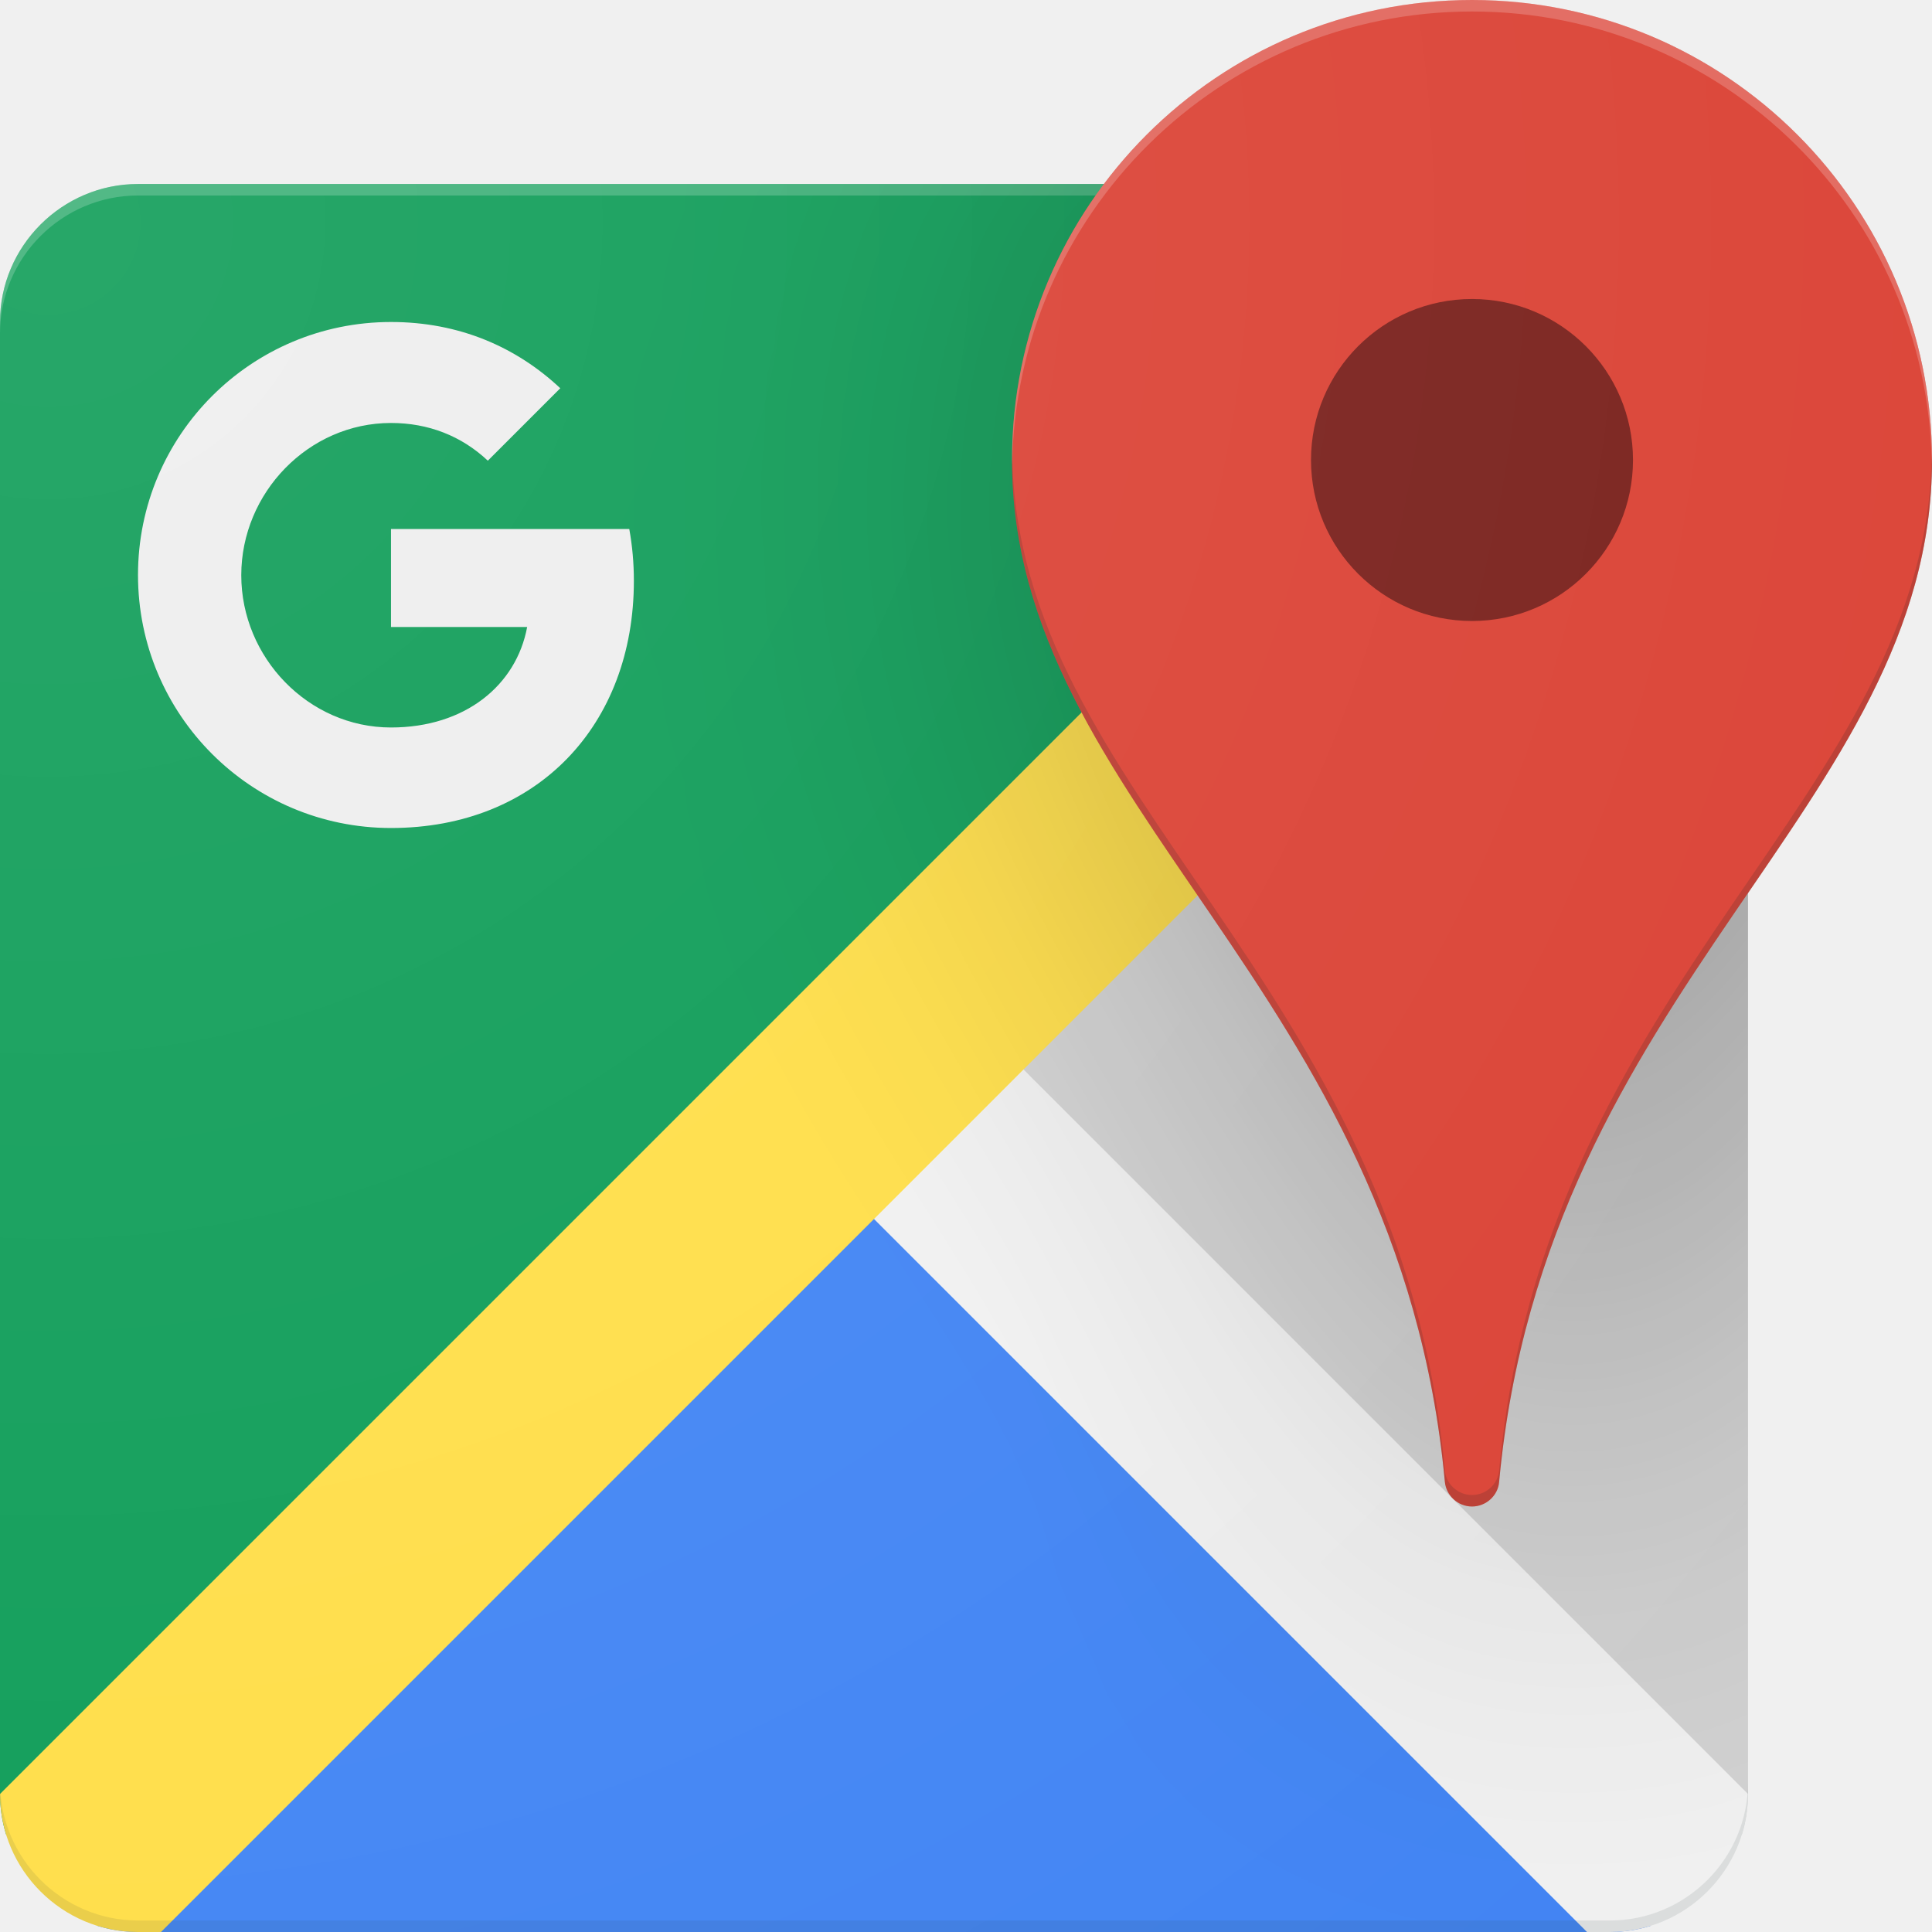
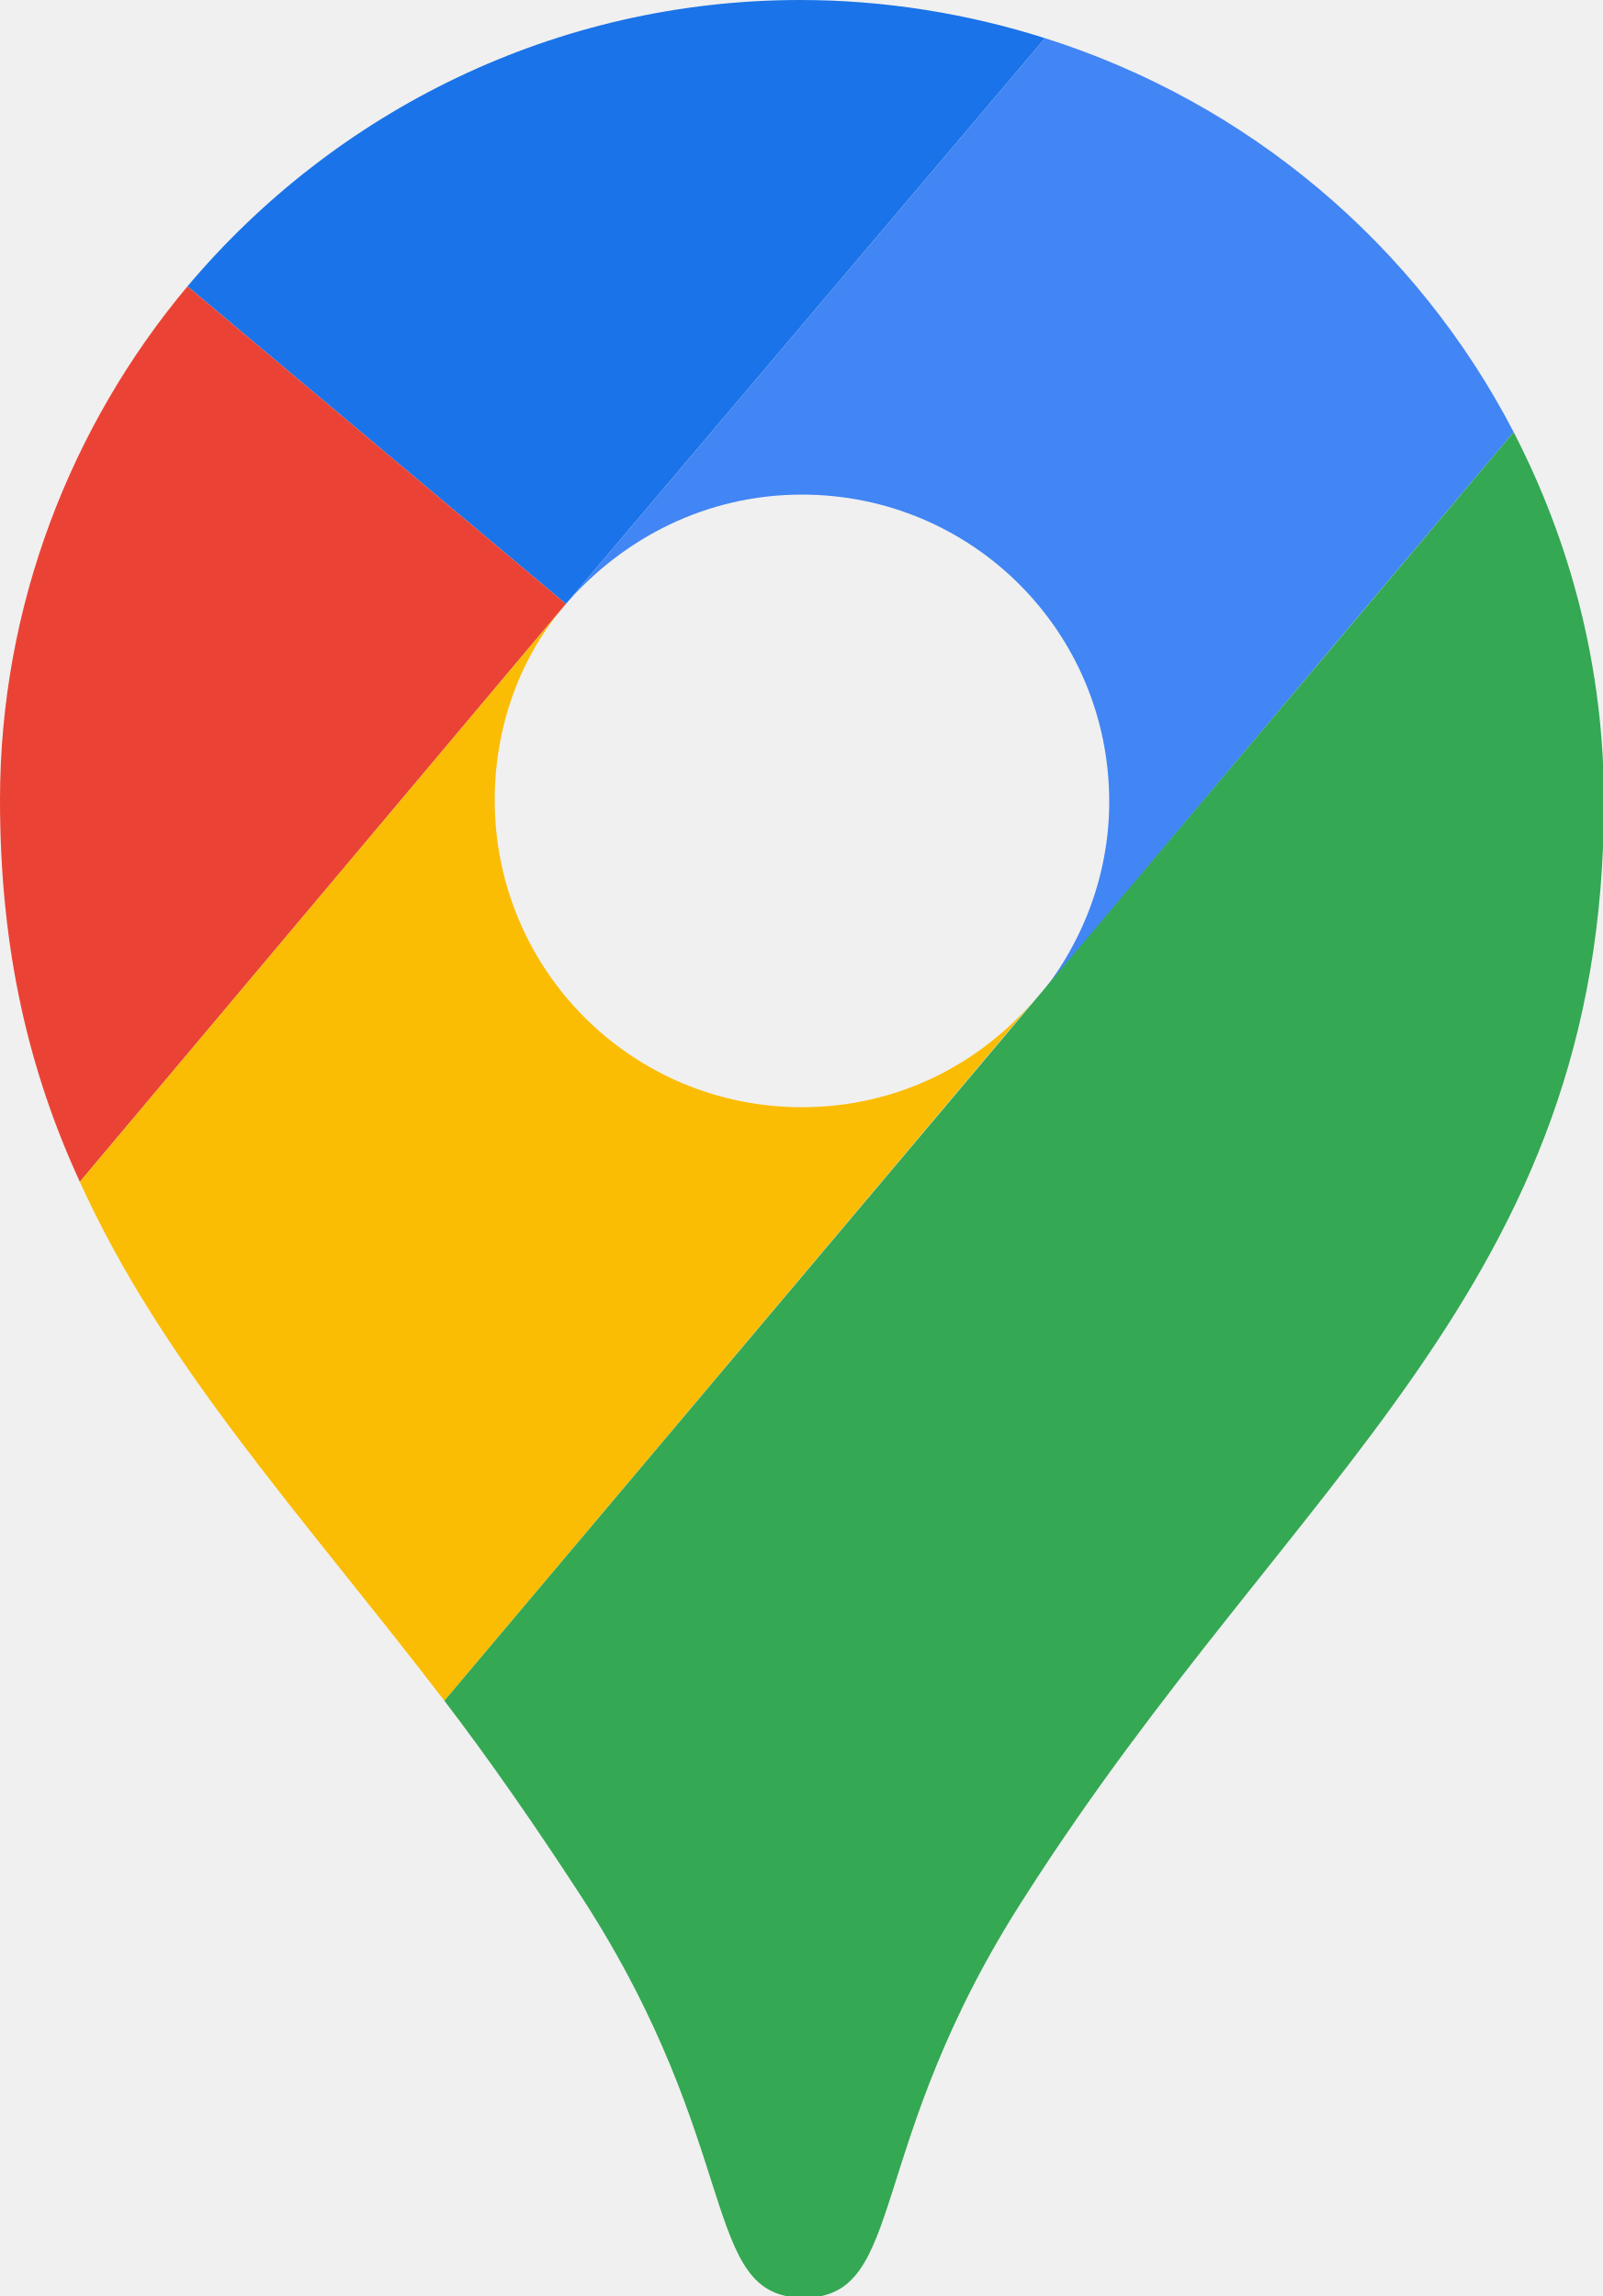
- <svg xmlns="http://www.w3.org/2000/svg" xmlns:xlink="http://www.w3.org/1999/xlink" viewBox="0 0 5644.173 5644.173">
-   <defs>
-     <path id="a" d="M4300.322 0c-439.439 0-829.828 210.985-1075.081 537.54H403.155C181.42 537.54 0 718.96 0 940.695v4300.322c0 221.736 181.42 403.155 403.155 403.155h4300.322c221.735 0 403.155-181.419 403.155-403.155V2609.086c282.208-412.562 537.54-784.137 537.54-1265.235C5644.173 601.373 5042.8 0 4300.322 0z" />
-     <path id="m" fill="#DB4437" d="M4300.322 0c-742.478 0-1343.851 601.373-1343.851 1343.851 0 1012.591 1130.85 1540.053 1264.563 2985.364 4.031 40.315 38.3 71.896 79.287 71.896s75.927-31.581 79.287-71.896c133.713-1445.312 1264.563-1972.773 1264.563-2985.364C5644.173 601.373 5042.8 0 4300.322 0z" />
-     <clipPath id="c">
-       <use overflow="visible" style="transform:scaleX(1.6) translateX(-31.5%)" xlink:href="#a" />
-     </clipPath>
-     <filter id="b" width="280%" height="280%" x="-70%" y="-70%">
-       <feGaussianBlur in="SourceAlpha" stdDeviation="600" />
-       <feComponentTransfer>
-         <feFuncA exponent=".7" type="gamma" />
-       </feComponentTransfer>
-       <feOffset dx="300" dy="100" />
-     </filter>
-   </defs>
-   <path fill="#0F9D58" d="M2553.316 3090.856l2268.569-2535.46c-37.479-11.6-77.248-17.856-118.408-17.856H403.155C181.42 537.54 0 718.96 0 940.695v4300.322c0 41.16 6.257 80.929 17.856 118.408l2535.46-2268.569z" />
-   <path fill="#4285F4" d="M2553.316 3090.856L284.747 5626.316c37.479 11.6 77.248 17.856 118.408 17.856h4300.322c41.16 0 80.929-6.256 118.408-17.856l-2268.569-2535.46z" />
-   <path fill="#D2D2D2" d="M2553.316 3090.856l2535.46 2268.569c11.6-37.479 17.856-77.248 17.856-118.408V940.695c0-41.16-6.257-80.929-17.856-118.408l-2535.46 2268.569z" />
-   <path fill="#F1F1F1" d="M5106.633 5241.018L2687.701 2822.086l-470.348 403.155 2418.931 2418.931h67.192c221.737.001 403.157-181.419 403.157-403.154z" />
-   <path fill="#FFDE48" d="M4703.478 537.54L0 5241.018c0 221.736 181.42 403.155 403.155 403.155h67.193l4636.285-4636.285v-67.193c0-221.735-181.42-403.155-403.155-403.155z" />
-   <path fill="#FFF" fill-opacity=".2" d="M4703.478 537.54H403.155C181.42 537.54 0 718.96 0 940.695v33.596c0-221.735 181.42-403.155 403.155-403.155h4300.322c221.735 0 403.155 181.42 403.155 403.155v-33.596c.001-221.735-181.419-403.155-403.154-403.155z" />
-   <path fill="#263238" fill-opacity=".1" d="M4703.478 5610.577H403.155C181.42 5610.577 0 5429.157 0 5207.421v33.596c0 221.736 181.42 403.155 403.155 403.155h4300.322c221.735 0 403.155-181.419 403.155-403.155v-33.596c.001 221.736-181.419 403.156-403.154 403.156z" />
-   <path fill="#EEE" d="M1142.273 1545.428v286.24h397.78c-31.581 169.997-180.748 293.631-397.78 293.631-241.221 0-437.423-204.265-437.423-444.814s196.202-444.814 437.423-444.814c108.852 0 205.609 37.628 282.881 110.196l211.657-211.656c-128.338-120.275-294.975-193.515-494.537-193.515-408.531 0-739.118 330.587-739.118 739.118s330.587 739.118 739.118 739.118c426.672 0 709.553-300.351 709.553-722.32 0-52.41-4.703-102.805-13.438-151.183h-696.116z" />
-   <use clip-path="url(#c)" filter="url(#b)" opacity=".25" style="transform:scaleX(.625) translateX(50.4%)" xlink:href="#m" />
-   <use xlink:href="#m" />
-   <circle cx="4300.322" cy="1343.851" r="470.348" fill="#7B231E" />
-   <path fill="#FFF" fill-opacity=".2" d="M4300.322 33.596c735.758 0 1333.1 591.294 1343.179 1324.365 0-4.703.672-9.407.672-14.11C5644.173 601.373 5042.8 0 4300.322 0s-1343.85 601.373-1343.85 1343.851c0 4.703.672 9.407.672 14.11 10.078-733.07 607.42-1324.365 1343.178-1324.365z" />
-   <path fill="#3E2723" fill-opacity=".2" d="M4379.609 4295.619c-3.36 40.315-38.3 71.896-79.287 71.896s-75.927-31.581-79.287-71.896C4088.666 2857.027 2967.894 2327.55 2957.144 1324.365c0 6.719-.672 12.767-.672 19.486 0 1012.591 1130.85 1540.053 1264.564 2985.364 4.031 40.315 38.3 71.896 79.287 71.896s75.927-31.581 79.287-71.896c133.712-1445.312 1264.563-1972.773 1264.563-2985.364 0-6.719-.672-12.767-.672-19.486-10.751 1003.184-1130.851 1533.333-1263.892 2971.254z" />
-   <radialGradient id="r" cx="140.097" cy="5533.941" r="6883.606" gradientTransform="matrix(1 0 0 -1 0 6182.752)" gradientUnits="userSpaceOnUse">
-     <stop offset="0" stop-color="#fff" stop-opacity=".1" />
-     <stop offset="1" stop-color="#fff" stop-opacity="0" />
-   </radialGradient>
-   <path fill="url(#r)" d="M4300.322 0c-439.439 0-829.828 210.985-1075.081 537.54H403.155C181.42 537.54 0 718.96 0 940.695v4300.322c0 221.736 181.42 403.155 403.155 403.155h4300.322c221.735 0 403.155-181.419 403.155-403.155V2609.086c282.208-412.562 537.54-784.137 537.54-1265.235C5644.173 601.373 5042.8 0 4300.322 0z" />
+ <svg xmlns="http://www.w3.org/2000/svg" viewBox="0 0 92.3 132.3">
+   <path fill="#1a73e8" d="M60.2 2.2C55.8.8 51 0 46.1 0 32 0 19.3 6.4 10.8 16.5l21.8 18.3L60.2 2.2z" />
+   <path fill="#ea4335" d="M10.8 16.5C4.1 24.5 0 34.9 0 46.1c0 8.7 1.7 15.7 4.6 22l28-33.3-21.8-18.3z" />
+   <path fill="#4285f4" d="M46.2 28.5c9.8 0 17.7 7.9 17.7 17.7 0 4.3-1.6 8.3-4.2 11.4 0 0 13.9-16.6 27.5-32.7-5.6-10.8-15.3-19-27-22.7L32.6 34.8c3.3-3.8 8.1-6.3 13.6-6.3" />
+   <path fill="#fbbc04" d="M46.2 63.8c-9.8 0-17.7-7.9-17.7-17.7 0-4.3 1.5-8.3 4.1-11.3l-28 33.3c4.8 10.6 12.8 19.2 21 29.9l34.1-40.5c-3.3 3.9-8.1 6.3-13.5 6.3" />
+   <path fill="#34a853" d="M59.1 109.2c15.4-24.1 33.3-35 33.3-63 0-7.7-1.9-14.9-5.2-21.3L25.6 98c2.6 3.4 5.3 7.3 7.9 11.3 9.4 14.5 6.8 23.1 12.8 23.1s3.4-8.7 12.8-23.2" />
</svg>
